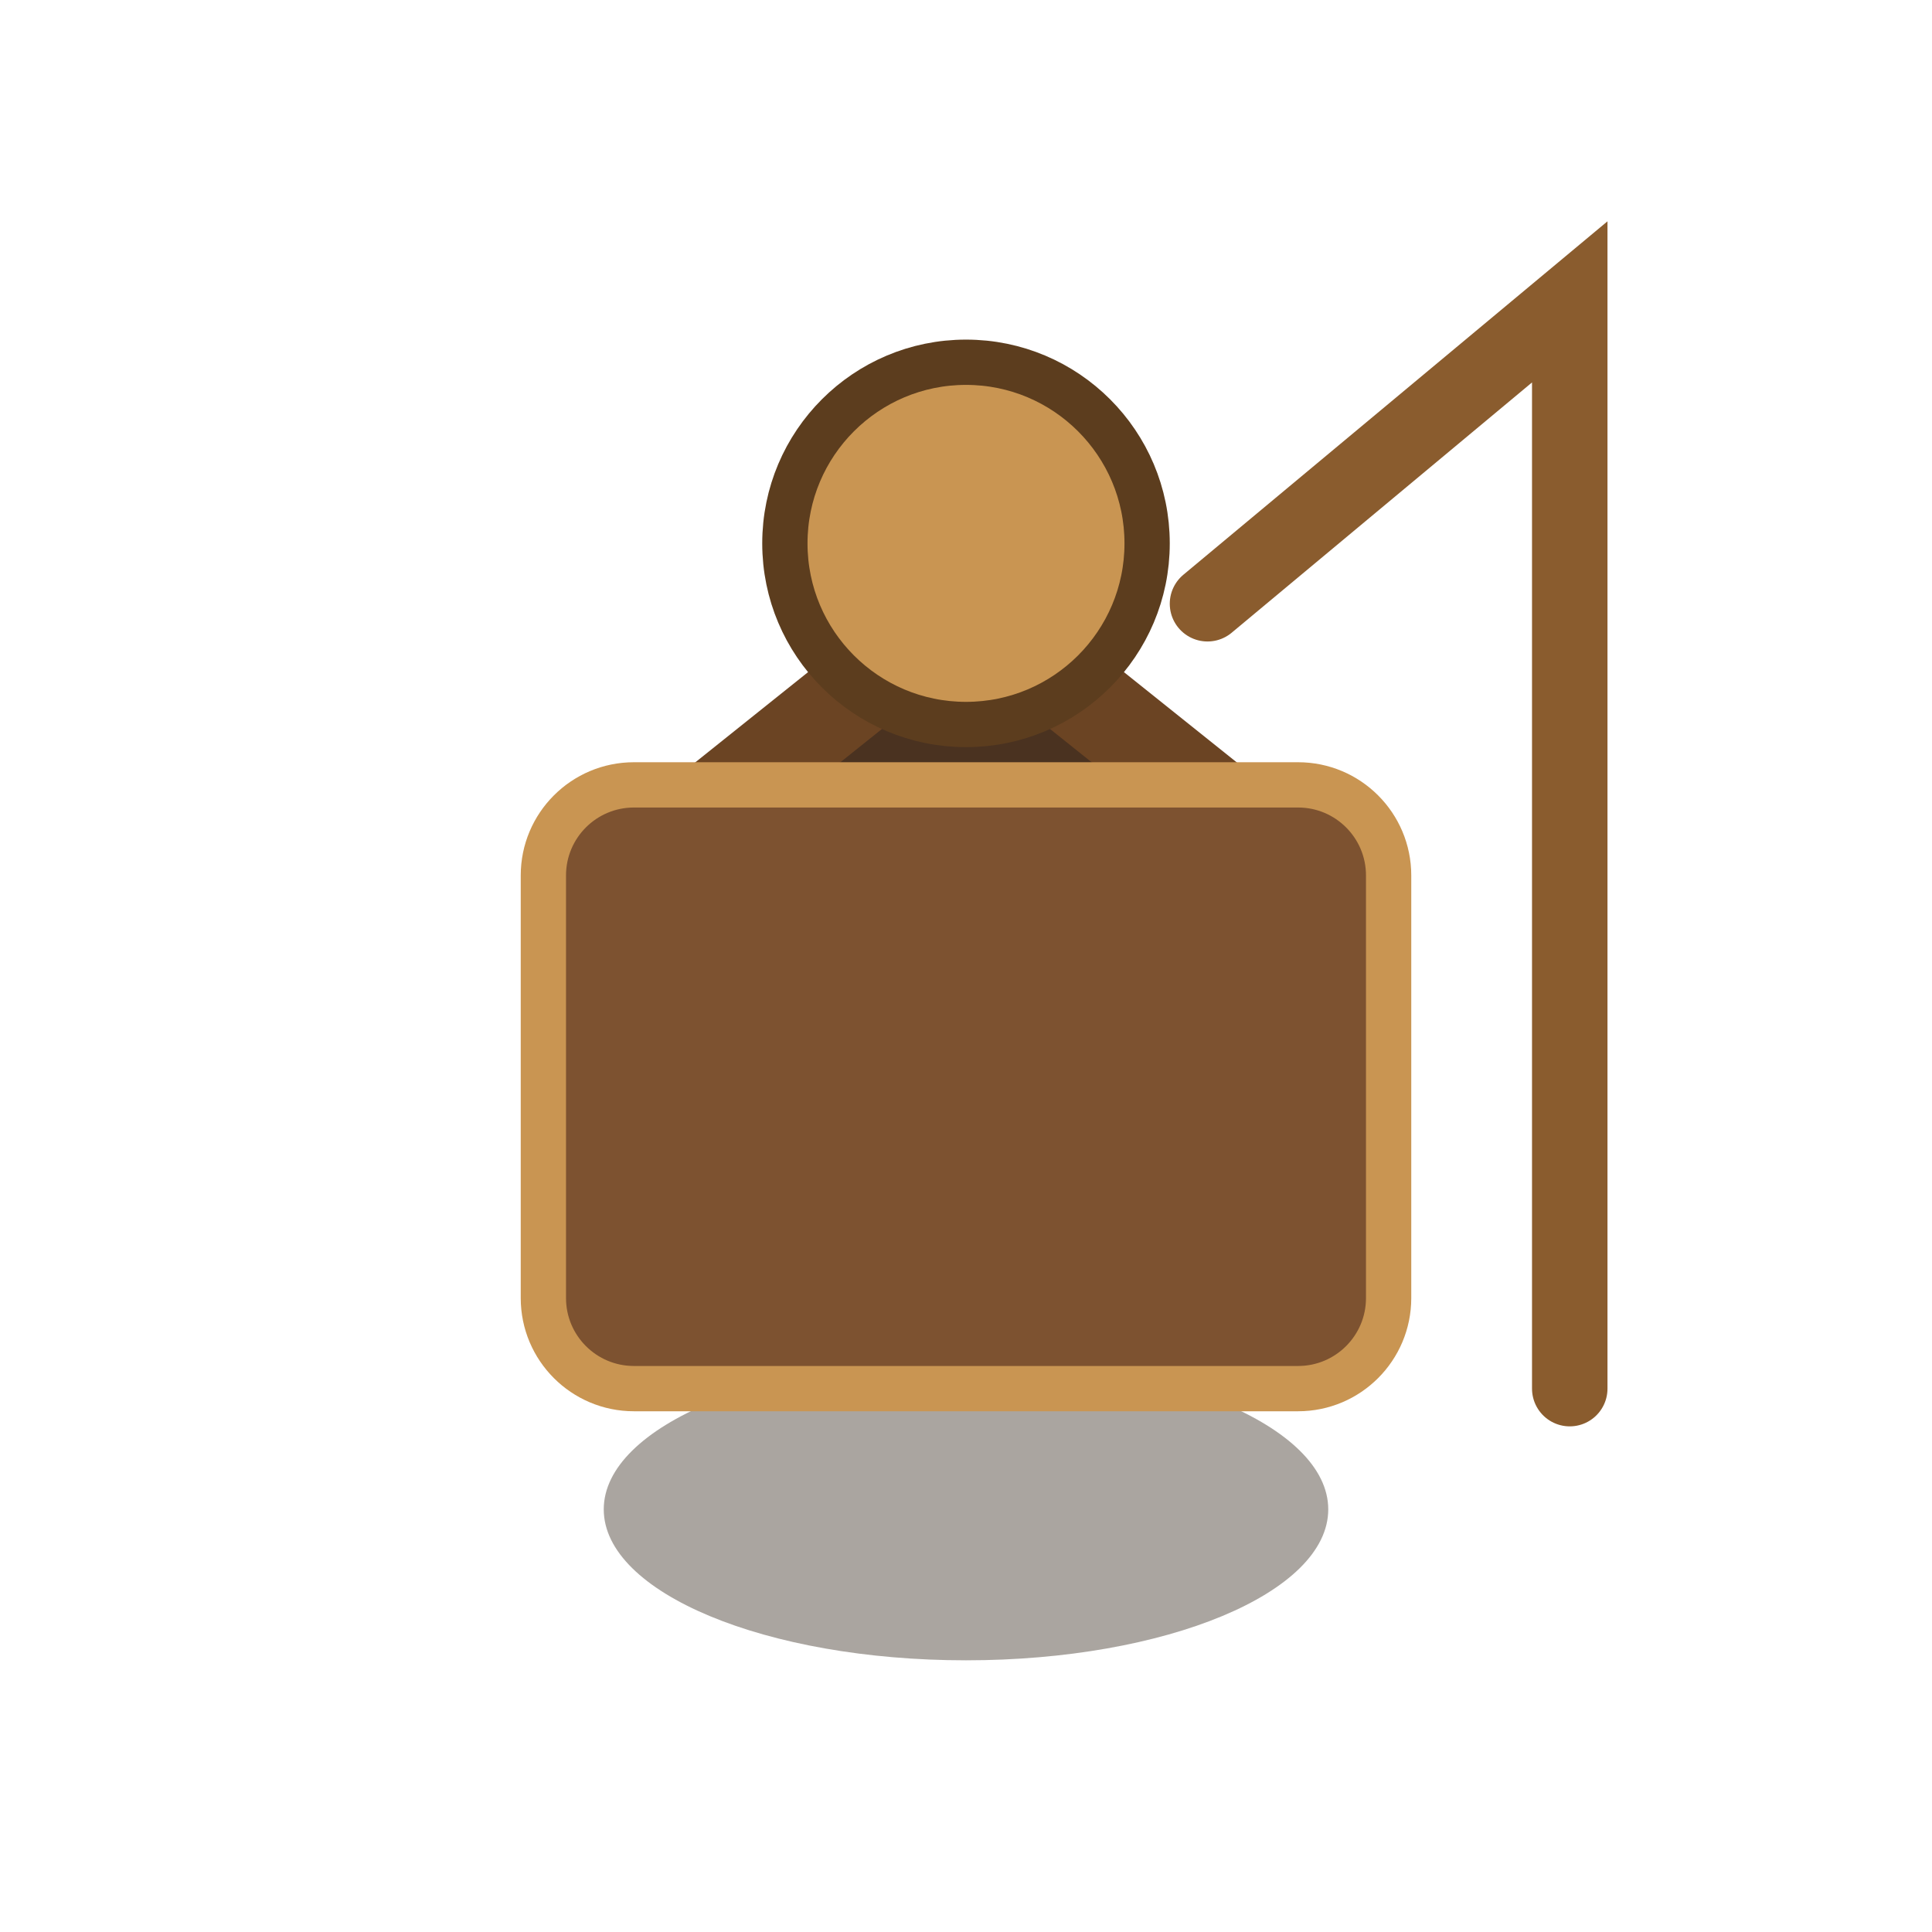
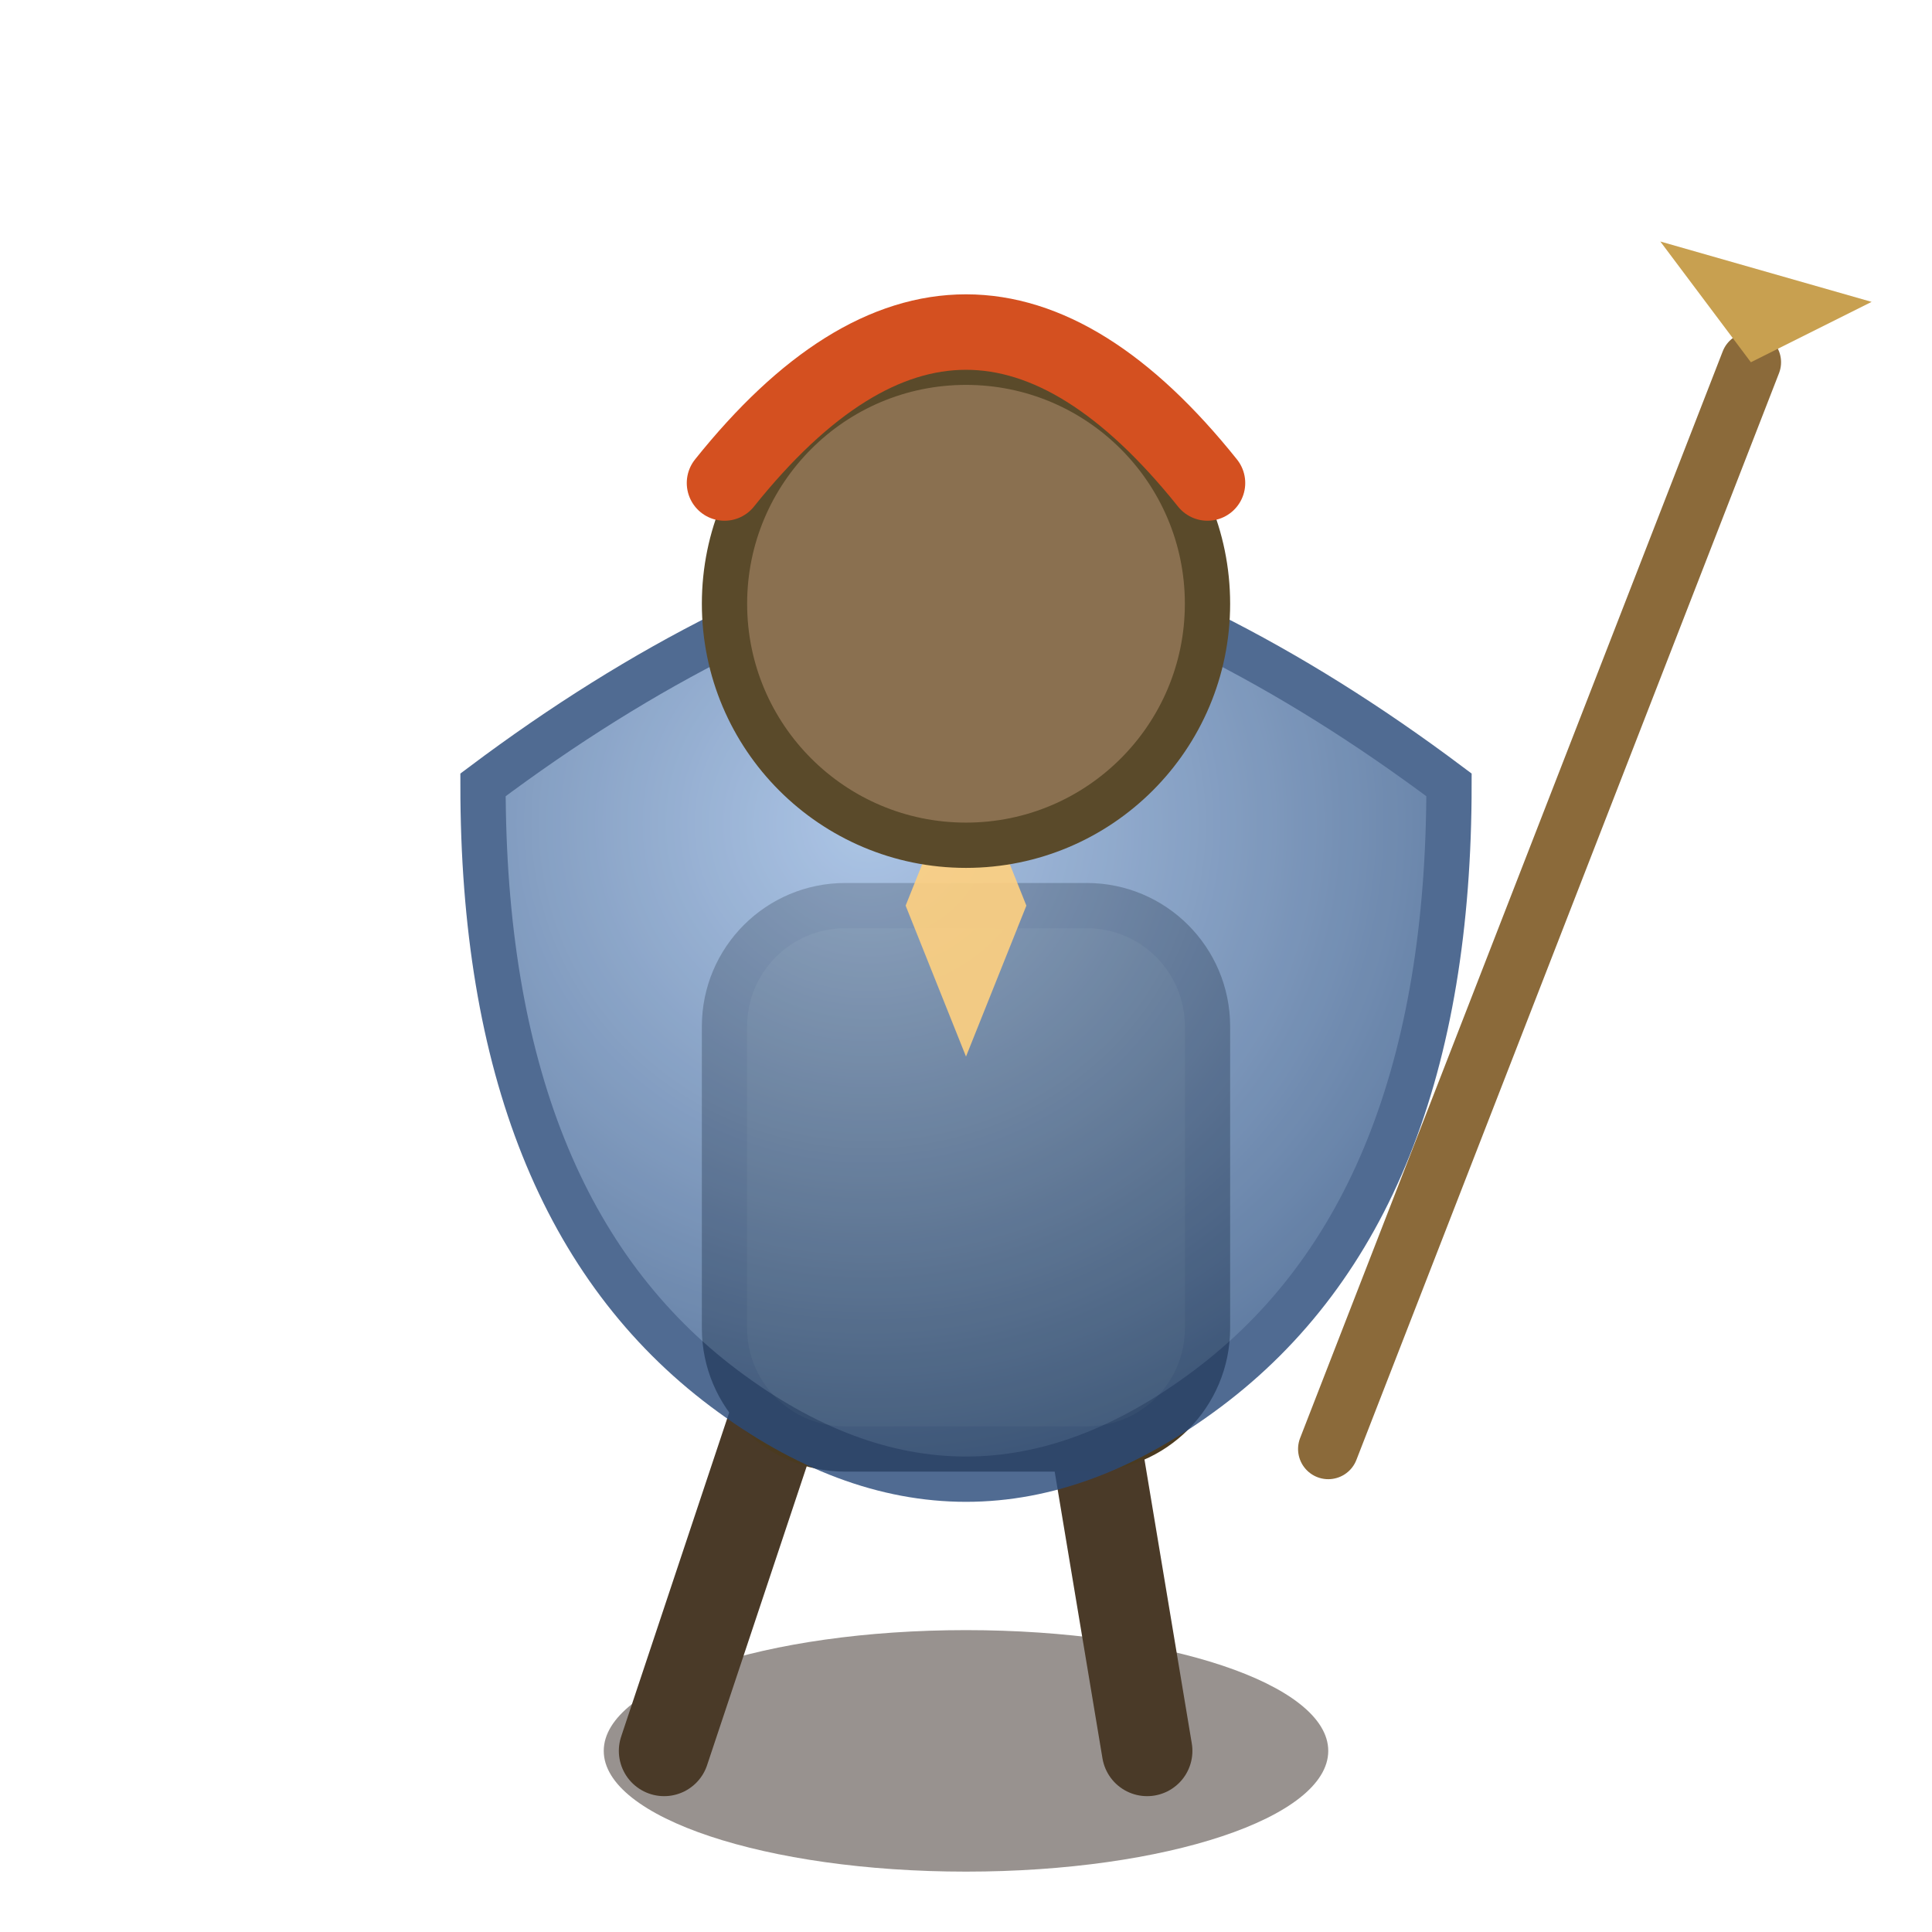
<svg xmlns="http://www.w3.org/2000/svg" width="64" height="64" viewBox="0 0 64 64" fill="none">
-   <ellipse cx="32" cy="50" rx="12" ry="5" fill="#2A1E12" opacity="0.4" />
-   <path d="M22 46V28l10-8 10 8v18" stroke="#6B4423" stroke-width="3" stroke-linejoin="round" fill="#4A3220" />
-   <rect x="18" y="26" width="28" height="20" rx="3" fill="#7D5230" stroke="#C99552" stroke-width="1.5" />
-   <path d="M40 20l12-10v36" stroke="#8A5C2E" stroke-width="2.5" stroke-linecap="round" />
-   <circle cx="32" cy="18" r="6" fill="#C99552" stroke="#5C3D1E" stroke-width="1.5" />
+   <defs>
+     <radialGradient id="infshield" cx="40%" cy="30%" r="70%">
+       <stop offset="0%" stop-color="#9AB8E0" />
+       <stop offset="100%" stop-color="#3A5C8A" />
+     </radialGradient>
+   </defs>
+   <ellipse cx="32" cy="58" rx="12" ry="4" fill="#1A0E06" opacity="0.45" />
+   <path d="M26 46 L22 58M36 46 L38 58" stroke="#4A3A28" stroke-width="3" stroke-linecap="round" />
+   <rect x="24" y="30" width="16" height="18" rx="4" fill="#6A5838" stroke="#4A3A20" stroke-width="1.5" />
+   <path d="M16 26 Q16 40 24 46 Q32 52 40 46 Q48 40 48 26 Q40 20 32 18 Q24 20 16 26Z" fill="url(#infshield)" stroke="#2A4A7A" stroke-width="1.5" opacity="0.82" />
+   <path d="M32 25 L34 30 L32 35 L30 30Z" fill="#FFD080" opacity="0.9" />
+   <circle cx="32" cy="20" r="8" fill="#8A7050" stroke="#5A4A2A" stroke-width="1.5" />
+   <path d="M24 16 Q32 6 40 16" stroke="#D45020" stroke-width="2.5" stroke-linecap="round" fill="none" />
+   <line x1="44" y1="48" x2="58" y2="12" stroke="#8B6A3A" stroke-width="2" stroke-linecap="round" />
+   <path d="M58 12 L55 8 L62 10Z" fill="#C8A050" />
</svg>
